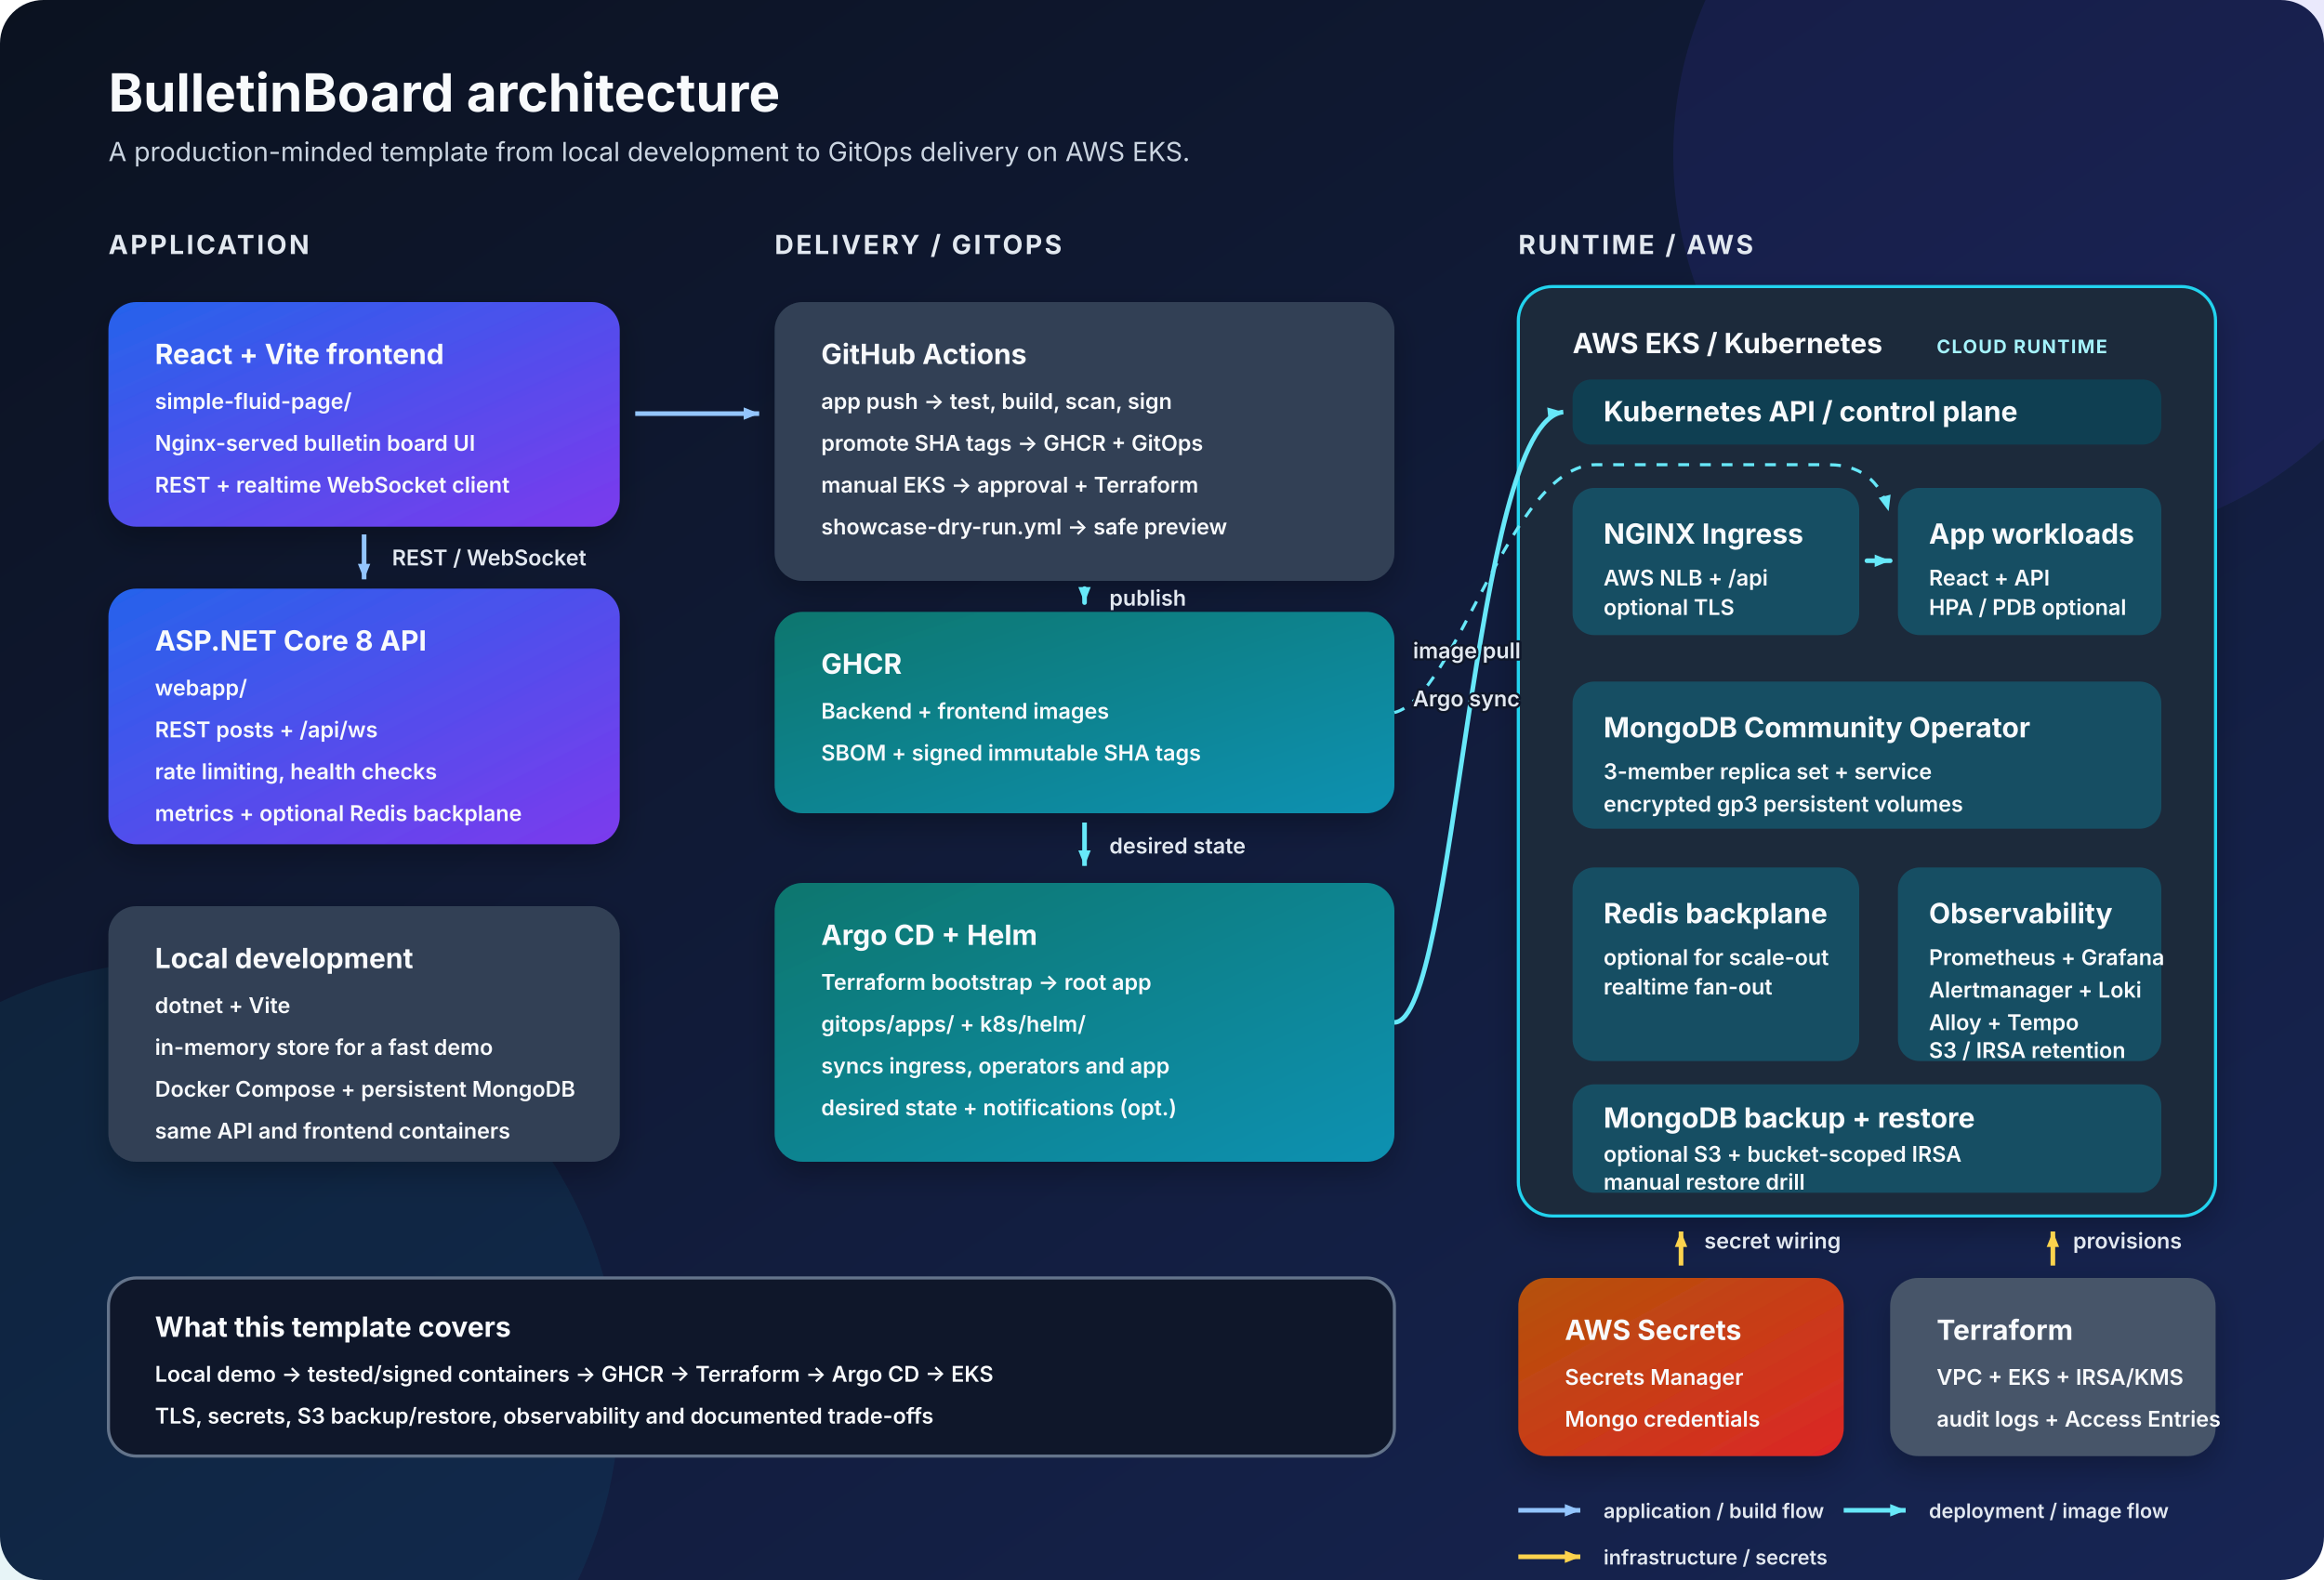
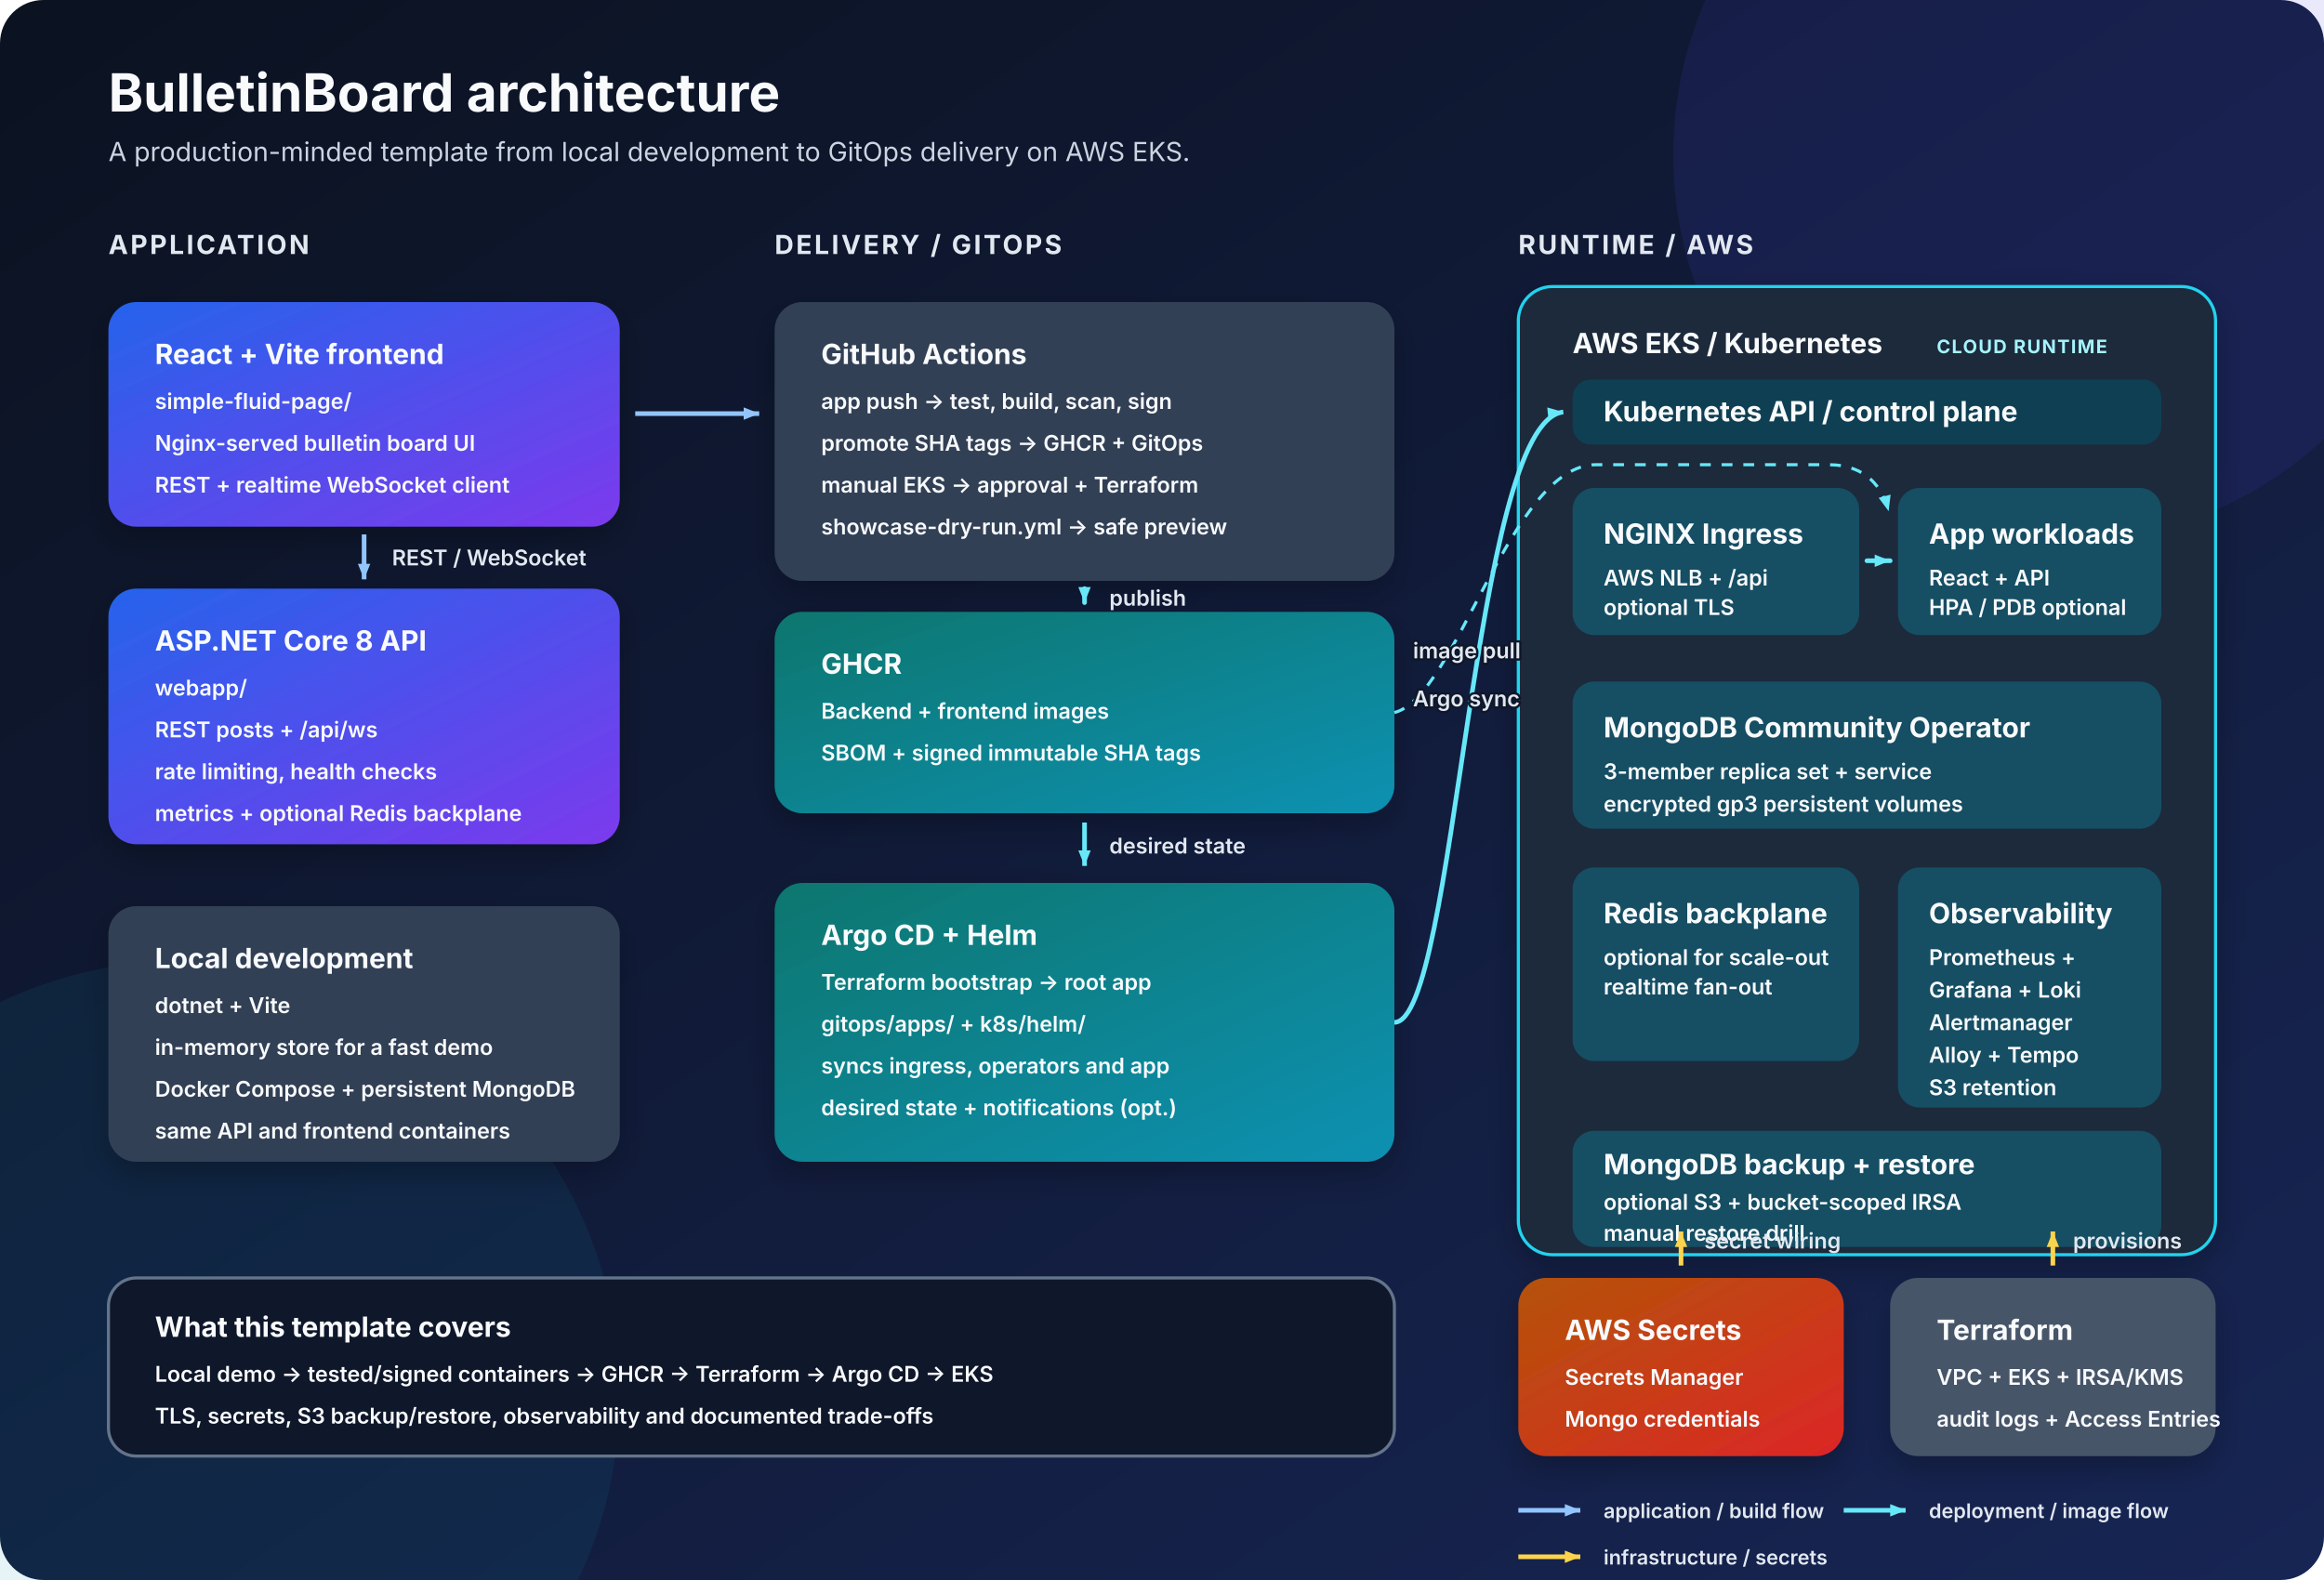
<svg xmlns="http://www.w3.org/2000/svg" width="1500" height="1020" viewBox="0 0 1500 1020" preserveAspectRatio="xMidYMid meet" shape-rendering="geometricPrecision" text-rendering="optimizeLegibility" role="img" aria-labelledby="title desc">
  <defs>
    <linearGradient id="bg" x1="0" y1="0" x2="1" y2="1">
      <stop offset="0" stop-color="#0b1220" />
      <stop offset="1" stop-color="#172554" />
    </linearGradient>
    <linearGradient id="app" x1="0" y1="0" x2="1" y2="1">
      <stop offset="0" stop-color="#2563eb" />
      <stop offset="1" stop-color="#7c3aed" />
    </linearGradient>
    <linearGradient id="platform" x1="0" y1="0" x2="1" y2="1">
      <stop offset="0" stop-color="#0f766e" />
      <stop offset="1" stop-color="#0891b2" />
    </linearGradient>
    <linearGradient id="security" x1="0" y1="0" x2="1" y2="1">
      <stop offset="0" stop-color="#b45309" />
      <stop offset="1" stop-color="#dc2626" />
    </linearGradient>
    <filter id="shadow" x="-20%" y="-20%" width="140%" height="140%">
      <feDropShadow dx="0" dy="8" stdDeviation="10" flood-color="#000" flood-opacity=".25" />
    </filter>
    <marker id="arrow-blue" markerUnits="userSpaceOnUse" markerWidth="10" markerHeight="8" refX="10" refY="4" orient="auto">
      <path d="M0,0 L0,8 L10,4 z" fill="#93c5fd" />
    </marker>
    <marker id="arrow-teal" markerUnits="userSpaceOnUse" markerWidth="10" markerHeight="8" refX="10" refY="4" orient="auto">
      <path d="M0,0 L0,8 L10,4 z" fill="#67e8f9" />
    </marker>
    <marker id="arrow-amber" markerUnits="userSpaceOnUse" markerWidth="10" markerHeight="8" refX="10" refY="4" orient="auto">
      <path d="M0,0 L0,8 L10,4 z" fill="#fcd34d" />
    </marker>
    <style>
      .title { font: 700 34px Inter, ui-sans-serif, system-ui, sans-serif; fill: #f8fafc; }
      .subtitle { font: 400 17px Inter, ui-sans-serif, system-ui, sans-serif; fill: #cbd5e1; }
      .section { font: 700 17px Inter, ui-sans-serif, system-ui, sans-serif; fill: #e2e8f0; letter-spacing: 1.5px; }
      .box-title { font: 700 18px Inter, ui-sans-serif, system-ui, sans-serif; fill: #f8fafc; }
      .box-text { font: 600 14px Inter, ui-sans-serif, system-ui, sans-serif; fill: #f8fafc; }
      .small { font: 600 14px Inter, ui-sans-serif, system-ui, sans-serif; fill: #e2e8f0; }
      .flow-label { stroke: #0f172a; stroke-width: 3px; stroke-linejoin: round; paint-order: stroke fill; }
      .legend { font: 600 13px Inter, ui-sans-serif, system-ui, sans-serif; fill: #e2e8f0; }
      .chip { font: 700 12px Inter, ui-sans-serif, system-ui, sans-serif; fill: #a5f3fc; letter-spacing: .8px; }
    </style>
  </defs>
  <rect width="1500" height="1020" rx="28" fill="url(#bg)" />
  <circle cx="1330" cy="100" r="250" fill="#4f46e5" opacity=".12" />
  <circle cx="120" cy="900" r="280" fill="#0891b2" opacity=".10" />
  <text x="70" y="72" class="title">BulletinBoard architecture</text>
  <text x="70" y="104" class="subtitle">A production-minded template from local development to GitOps delivery on AWS EKS.</text>
  <text x="70" y="164" class="section">APPLICATION</text>
  <text x="500" y="164" class="section">DELIVERY / GITOPS</text>
  <text x="980" y="164" class="section">RUNTIME / AWS</text>
  <g>
    <rect filter="url(#shadow)" x="70" y="195" width="330" height="145" rx="18" fill="url(#app)" />
    <text x="100" y="235" class="box-title">React + Vite frontend</text>
    <text x="100" y="264" class="box-text">simple-fluid-page/</text>
    <text x="100" y="291" class="box-text">Nginx-served bulletin board UI</text>
    <text x="100" y="318" class="box-text">REST + realtime WebSocket client</text>
  </g>
  <g>
    <rect filter="url(#shadow)" x="70" y="380" width="330" height="165" rx="18" fill="url(#app)" />
    <text x="100" y="420" class="box-title">ASP.NET Core 8 API</text>
    <text x="100" y="449" class="box-text">webapp/</text>
    <text x="100" y="476" class="box-text">REST posts + /api/ws</text>
    <text x="100" y="503" class="box-text">rate limiting, health checks</text>
    <text x="100" y="530" class="box-text">metrics + optional Redis backplane</text>
  </g>
  <g>
    <rect filter="url(#shadow)" x="70" y="585" width="330" height="165" rx="18" fill="#334155" />
    <text x="100" y="625" class="box-title">Local development</text>
    <text x="100" y="654" class="box-text">dotnet + Vite</text>
    <text x="100" y="681" class="box-text">in-memory store for a fast demo</text>
    <text x="100" y="708" class="box-text">Docker Compose + persistent MongoDB</text>
    <text x="100" y="735" class="box-text">same API and frontend containers</text>
  </g>
  <path d="M235 345 L235 374" fill="none" stroke="#93c5fd" stroke-width="3" marker-end="url(#arrow-blue)" />
  <text x="253" y="365" class="small">REST / WebSocket</text>
  <g>
    <rect filter="url(#shadow)" x="500" y="195" width="400" height="180" rx="18" fill="#334155" />
    <text x="530" y="235" class="box-title">GitHub Actions</text>
    <text x="530" y="264" class="box-text">app push → test, build, scan, sign</text>
    <text x="530" y="291" class="box-text">promote SHA tags → GHCR + GitOps</text>
    <text x="530" y="318" class="box-text">manual EKS → approval + Terraform</text>
    <text x="530" y="345" class="box-text">showcase-dry-run.yml → safe preview</text>
  </g>
  <g>
    <rect filter="url(#shadow)" x="500" y="395" width="400" height="130" rx="18" fill="url(#platform)" />
    <text x="530" y="435" class="box-title">GHCR</text>
    <text x="530" y="464" class="box-text">Backend + frontend images</text>
    <text x="530" y="491" class="box-text">SBOM + signed immutable SHA tags</text>
  </g>
  <g>
    <rect filter="url(#shadow)" x="500" y="570" width="400" height="180" rx="18" fill="url(#platform)" />
    <text x="530" y="610" class="box-title">Argo CD + Helm</text>
    <text x="530" y="639" class="box-text">Terraform bootstrap → root app</text>
    <text x="530" y="666" class="box-text">gitops/apps/ + k8s/helm/</text>
    <text x="530" y="693" class="box-text">syncs ingress, operators and app</text>
    <text x="530" y="720" class="box-text">desired state + notifications (opt.)</text>
  </g>
  <path d="M410 267 C440 267 455 267 490 267" fill="none" stroke="#93c5fd" stroke-width="3" marker-end="url(#arrow-blue)" />
  <path d="M700 380 L700 389" fill="none" stroke="#67e8f9" stroke-width="3" stroke-linecap="round" marker-end="url(#arrow-teal)" />
  <path d="M700 531 L700 559" fill="none" stroke="#67e8f9" stroke-width="3" marker-end="url(#arrow-teal)" />
  <text x="716" y="391" class="small">publish</text>
  <text x="716" y="551" class="small">desired state</text>
  <g>
-     <rect filter="url(#shadow)" x="980" y="185" width="450" height="600" rx="22" fill="#1e293b" stroke="#22d3ee" stroke-width="2" />
+     <rect filter="url(#shadow)" x="980" y="185" width="450" height="625" rx="22" fill="#1e293b" stroke="#22d3ee" stroke-width="2" />
    <text x="1015" y="228" class="box-title">AWS EKS / Kubernetes</text>
    <text x="1250" y="228" class="chip">CLOUD RUNTIME</text>
    <rect x="1015" y="245" width="380" height="42" rx="12" fill="#0f3f52" />
    <text x="1035" y="272" class="box-title" font-size="15">Kubernetes API / control plane</text>
    <rect x="1015" y="315" width="185" height="95" rx="14" fill="#164e63" />
    <text x="1035" y="351" class="box-title" font-size="16">NGINX Ingress</text>
    <text x="1035" y="378" class="box-text">AWS NLB + /api</text>
    <text x="1035" y="397" class="box-text">optional TLS</text>
    <rect x="1225" y="315" width="170" height="95" rx="14" fill="#164e63" />
    <text x="1245" y="351" class="box-title" font-size="16">App workloads</text>
    <text x="1245" y="378" class="box-text">React + API</text>
    <text x="1245" y="397" class="box-text">HPA / PDB optional</text>
    <path d="M1205 362 L1220 362" fill="none" stroke="#67e8f9" stroke-width="3" stroke-linecap="round" marker-end="url(#arrow-teal)" />
    <rect x="1015" y="440" width="380" height="95" rx="14" fill="#164e63" />
    <text x="1035" y="476" class="box-title" font-size="16">MongoDB Community Operator</text>
    <text x="1035" y="503" class="box-text">3-member replica set + service</text>
    <text x="1035" y="524" class="box-text">encrypted gp3 persistent volumes</text>
    <rect x="1015" y="560" width="185" height="125" rx="14" fill="#164e63" />
    <text x="1035" y="596" class="box-title" font-size="16">Redis backplane</text>
    <text x="1035" y="623" class="box-text">optional for scale-out</text>
    <text x="1035" y="642" class="box-text">realtime fan-out</text>
-     <rect x="1225" y="560" width="170" height="125" rx="14" fill="#164e63" />
+     <rect x="1225" y="560" width="170" height="155" rx="14" fill="#164e63" />
    <text x="1245" y="596" class="box-title" font-size="16">Observability</text>
-     <text x="1245" y="623" class="box-text">Prometheus + Grafana</text>
-     <text x="1245" y="644" class="box-text">Alertmanager + Loki</text>
-     <text x="1245" y="665" class="box-text">Alloy + Tempo</text>
-     <text x="1245" y="683" class="box-text">S3 / IRSA retention</text>
-     <rect x="1015" y="700" width="380" height="70" rx="14" fill="#164e63" />
-     <text x="1035" y="728" class="box-title" font-size="16">MongoDB backup + restore</text>
-     <text x="1035" y="750" class="box-text">optional S3 + bucket-scoped IRSA</text>
-     <text x="1035" y="768" class="box-text">manual restore drill</text>
+     <text x="1245" y="623" class="box-text">Prometheus +</text>
+     <text x="1245" y="644" class="box-text">Grafana + Loki</text>
+     <text x="1245" y="665" class="box-text">Alertmanager</text>
+     <text x="1245" y="686" class="box-text">Alloy + Tempo</text>
+     <text x="1245" y="707" class="box-text">S3 retention</text>
+     <rect x="1015" y="730" width="380" height="75" rx="14" fill="#164e63" />
+     <text x="1035" y="758" class="box-title" font-size="16">MongoDB backup + restore</text>
+     <text x="1035" y="781" class="box-text">optional S3 + bucket-scoped IRSA</text>
+     <text x="1035" y="801" class="box-text">manual restore drill</text>
  </g>
  <path d="M900 660 C940 660 950 272 1009 266" fill="none" stroke="#67e8f9" stroke-width="3" marker-end="url(#arrow-teal)" />
  <path d="M900 460 C940 450 975 300 1030 300 C1090 300 1155 300 1180 300 C1205 300 1215 315 1219 330" fill="none" stroke="#67e8f9" stroke-width="2" stroke-dasharray="7 7" marker-end="url(#arrow-teal)" />
  <text x="912" y="456" class="small flow-label">Argo sync</text>
  <text x="912" y="425" class="small flow-label">image pull</text>
  <g>
    <rect filter="url(#shadow)" x="980" y="825" width="210" height="115" rx="18" fill="url(#security)" />
    <text x="1010" y="865" class="box-title">AWS Secrets</text>
    <text x="1010" y="894" class="box-text">Secrets Manager</text>
    <text x="1010" y="921" class="box-text">Mongo credentials</text>
  </g>
  <g>
    <rect filter="url(#shadow)" x="1220" y="825" width="210" height="115" rx="18" fill="#475569" />
    <text x="1250" y="865" class="box-title">Terraform</text>
    <text x="1250" y="894" class="box-text">VPC + EKS + IRSA/KMS</text>
    <text x="1250" y="921" class="box-text">audit logs + Access Entries</text>
  </g>
  <path d="M1085 817 L1085 795" fill="none" stroke="#fcd34d" stroke-width="3" marker-end="url(#arrow-amber)" />
  <text x="1100" y="806" class="small">secret wiring</text>
  <path d="M1325 817 L1325 795" fill="none" stroke="#fcd34d" stroke-width="3" marker-end="url(#arrow-amber)" />
  <text x="1338" y="806" class="small">provisions</text>
  <rect x="70" y="825" width="830" height="115" rx="18" fill="#0f172a" stroke="#64748b" stroke-width="2" />
  <text x="100" y="863" class="box-title">What this template covers</text>
  <text x="100" y="892" class="box-text">Local demo → tested/signed containers → GHCR → Terraform → Argo CD → EKS</text>
  <text x="100" y="919" class="box-text">TLS, secrets, S3 backup/restore, observability and documented trade-offs</text>
  <line x1="980" y1="975" x2="1020" y2="975" stroke="#93c5fd" stroke-width="3" marker-end="url(#arrow-blue)" />
  <text x="1035" y="980" class="legend">application / build flow</text>
  <line x1="1190" y1="975" x2="1230" y2="975" stroke="#67e8f9" stroke-width="3" marker-end="url(#arrow-teal)" />
  <text x="1245" y="980" class="legend">deployment / image flow</text>
  <line x1="980" y1="1005" x2="1020" y2="1005" stroke="#fcd34d" stroke-width="3" marker-end="url(#arrow-amber)" />
  <text x="1035" y="1010" class="legend">infrastructure / secrets</text>
</svg>
